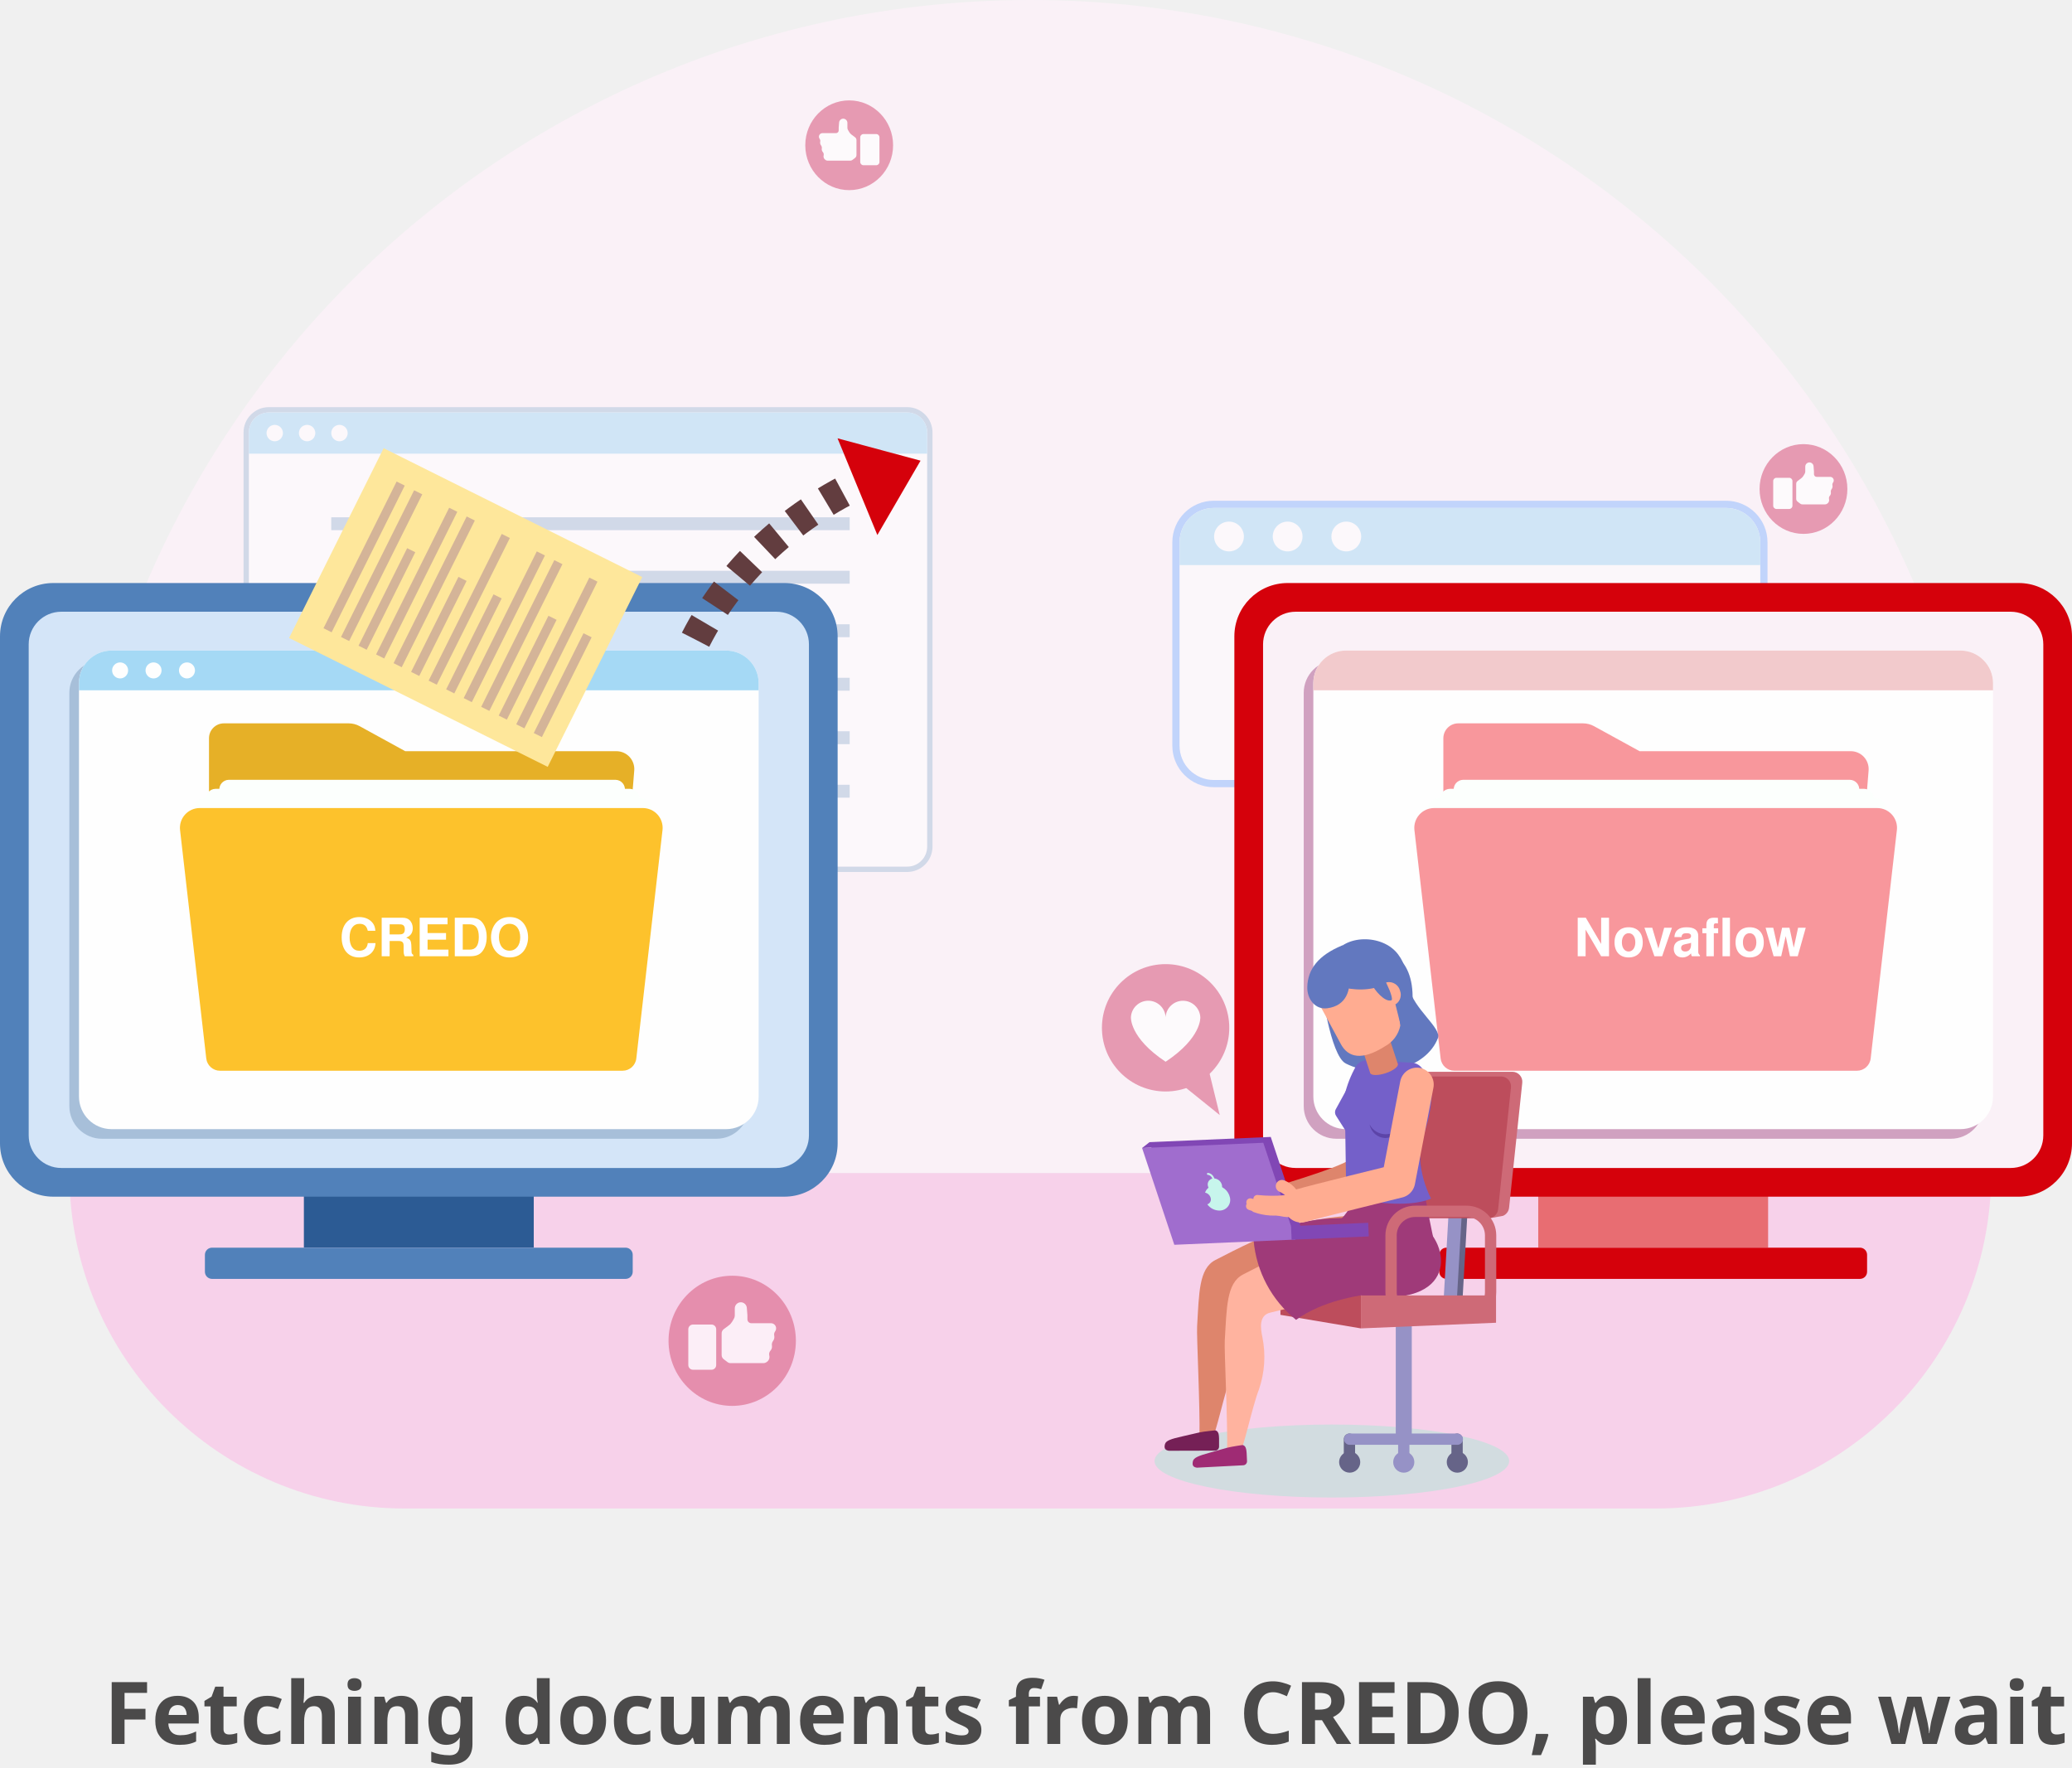
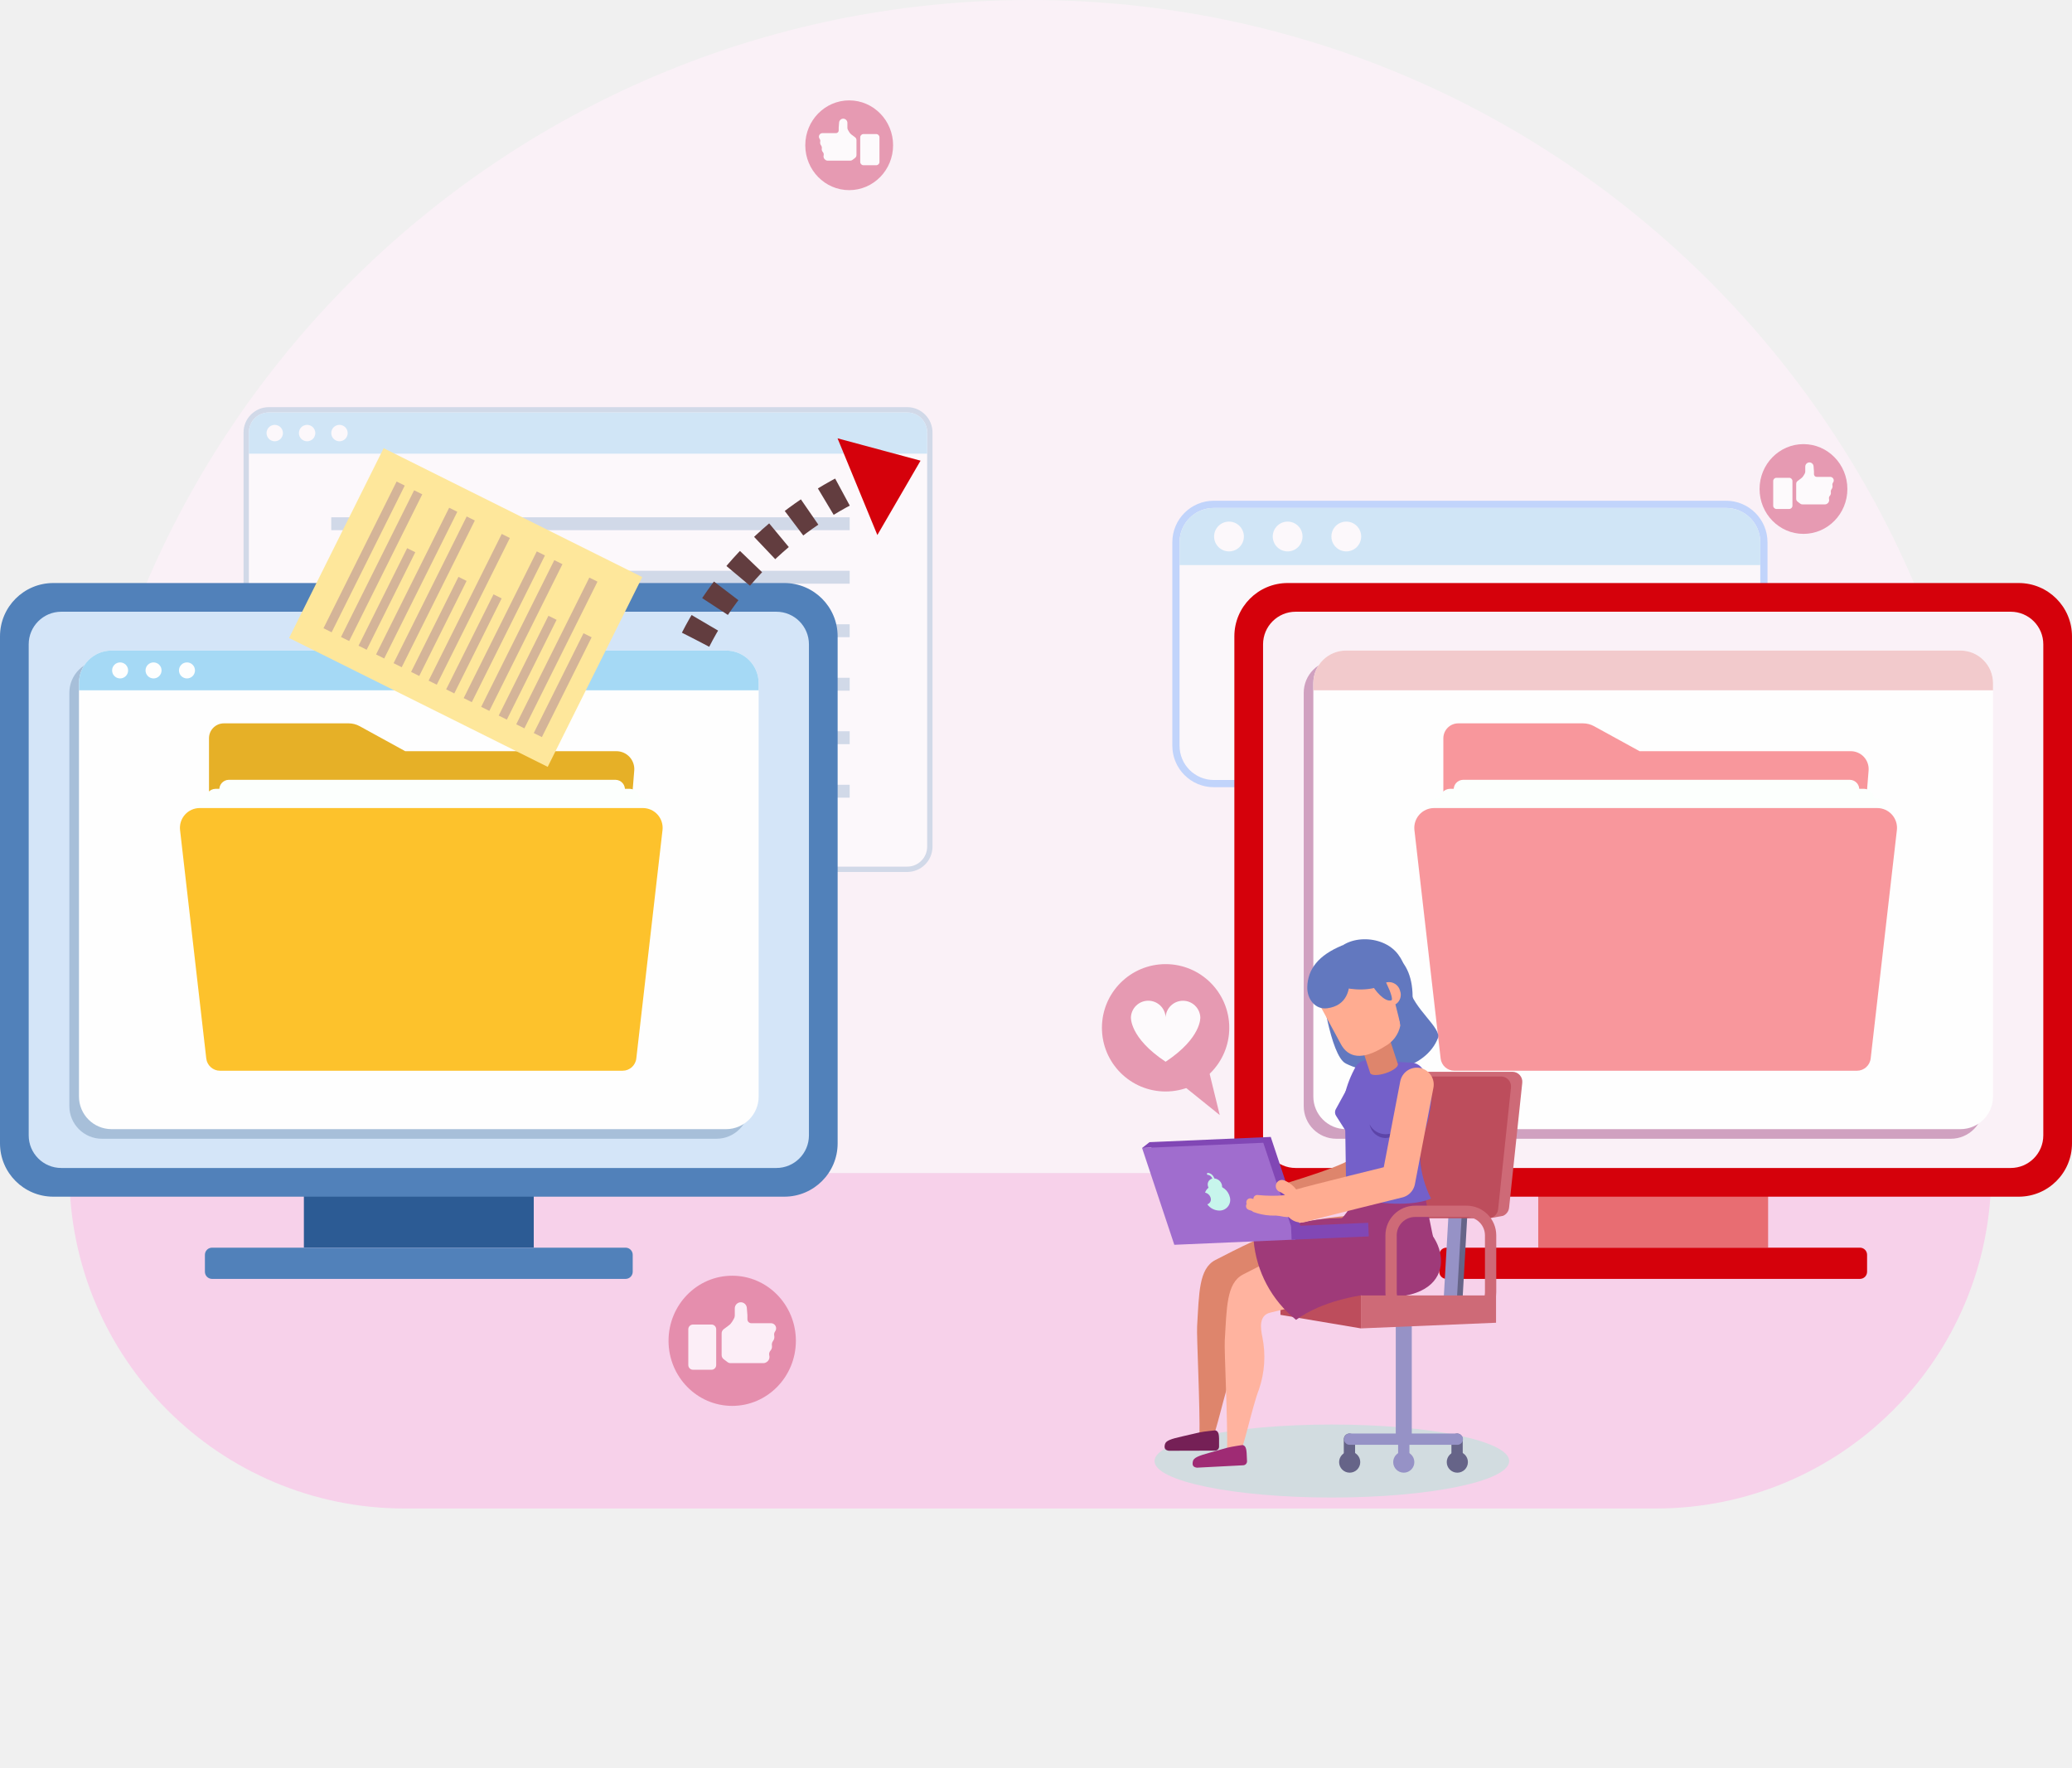
<svg xmlns="http://www.w3.org/2000/svg" width="431.251" height="367.937" viewBox="0 0 431.251 367.937">
  <g id="grp_1" data-name="Group 2837" transform="translate(-744.375 -356.063)">
-     <text id="Fetching_documents_from_CREDO_please_wait_" data-name="Fetching documents from CREDO, please wait…" transform="translate(960 719)" fill="#4b4a4a" font-size="18" font-family="ProximaNova-Bold, Proxima Nova" font-weight="700">
-       <tspan x="-194" y="0">Fetching documents from CREDO, please wait…</tspan>
-     </text>
    <g id="Group_1" data-name="Group 1" transform="translate(710 272.07)">
      <path id="Path_27398" data-name="Path 27398" d="M200,0h0C310.455,0,400,89.543,400,200v44.14H0V200C0,89.542,89.542,0,200,0Z" transform="translate(48.812 83.993)" fill="#faf1f7" />
      <path id="Path_27399" data-name="Path 27399" d="M0,0H400a69.8,69.8,0,0,1-69.8,69.8H69.8A69.8,69.8,0,0,1,0,0Z" transform="translate(48.812 328.132)" fill="#f7d1ea" />
    </g>
    <g id="Group_8" data-name="Group 8" transform="translate(710 272.07)">
      <g id="Group_4" data-name="Group 4" opacity="0.49">
        <g id="Rectangle_3" data-name="Rectangle 3" transform="translate(279.876 189.703)" fill="#fdfdfd" stroke="#87b5ff" stroke-linecap="round" stroke-linejoin="round" stroke-width="1.5">
          <rect width="120.873" height="56.618" rx="7.133" stroke="none" />
          <rect x="-0.75" y="-0.75" width="122.373" height="58.118" rx="7.883" fill="none" />
        </g>
        <g id="Group_2" data-name="Group 2" opacity="0.52">
          <rect id="Rectangle_4" data-name="Rectangle 4" width="86.214" height="3.547" transform="translate(297.206 212.465)" fill="#a7bfd9" />
          <rect id="Rectangle_5" data-name="Rectangle 5" width="86.214" height="3.547" transform="translate(297.206 221.855)" fill="#a7bfd9" />
          <rect id="Rectangle_6" data-name="Rectangle 6" width="86.214" height="3.547" transform="translate(297.206 231.245)" fill="#a7bfd9" />
        </g>
        <path id="Path_1" data-name="Path 1" d="M400.749,201.59v-4.753a7.133,7.133,0,0,0-7.133-7.134H287.009a7.134,7.134,0,0,0-7.133,7.134v4.753Z" fill="#a5d9f5" />
        <g id="Group_3" data-name="Group 3">
          <path id="Path_2" data-name="Path 2" d="M293.269,195.646a3.1,3.1,0,1,1-3.1-3.1A3.1,3.1,0,0,1,293.269,195.646Z" fill="#fefefe" />
          <path id="Path_3" data-name="Path 3" d="M305.475,195.646a3.1,3.1,0,1,1-3.1-3.1A3.1,3.1,0,0,1,305.475,195.646Z" fill="#fefefe" />
          <path id="Path_4" data-name="Path 4" d="M317.682,195.646a3.1,3.1,0,1,1-3.1-3.1A3.1,3.1,0,0,1,317.682,195.646Z" fill="#fefefe" />
        </g>
      </g>
      <g id="Group_7" data-name="Group 7" opacity="0.49">
        <g id="Rectangle_7" data-name="Rectangle 7" transform="translate(86.17 169.829)" fill="#fff" stroke="#a7bfd9" stroke-width="1.104">
          <rect width="141.185" height="94.526" rx="4.165" stroke="none" />
          <rect x="-0.552" y="-0.552" width="142.289" height="95.63" rx="4.717" fill="none" />
        </g>
        <path id="Path_5" data-name="Path 5" d="M227.355,178.413v-4.42a4.165,4.165,0,0,0-4.165-4.165H90.335a4.165,4.165,0,0,0-4.165,4.165v4.42Z" fill="#a5d9f5" />
        <g id="Group_5" data-name="Group 5">
          <path id="Path_6" data-name="Path 6" d="M93.266,174.121a1.709,1.709,0,1,1-1.709-1.709A1.709,1.709,0,0,1,93.266,174.121Z" fill="#fefefe" />
          <circle id="Ellipse_1" data-name="Ellipse 1" cx="1.709" cy="1.709" r="1.709" transform="translate(96.584 172.412)" fill="#fefefe" />
          <circle id="Ellipse_2" data-name="Ellipse 2" cx="1.709" cy="1.709" r="1.709" transform="translate(103.321 172.412)" fill="#fefefe" />
        </g>
        <g id="Group_6" data-name="Group 6">
          <rect id="Rectangle_8" data-name="Rectangle 8" width="107.901" height="2.683" transform="translate(103.321 191.647)" fill="#a7bfd9" />
          <rect id="Rectangle_9" data-name="Rectangle 9" width="107.901" height="2.683" transform="translate(103.321 202.781)" fill="#a7bfd9" />
          <rect id="Rectangle_10" data-name="Rectangle 10" width="107.901" height="2.683" transform="translate(103.321 213.914)" fill="#a7bfd9" />
          <rect id="Rectangle_11" data-name="Rectangle 11" width="107.901" height="2.683" transform="translate(103.321 225.047)" fill="#a7bfd9" />
          <rect id="Rectangle_12" data-name="Rectangle 12" width="107.901" height="2.683" transform="translate(103.321 236.18)" fill="#a7bfd9" />
          <rect id="Rectangle_13" data-name="Rectangle 13" width="107.901" height="2.683" transform="translate(103.321 247.314)" fill="#a7bfd9" />
        </g>
      </g>
    </g>
    <g id="Group_23" data-name="Group 23" transform="translate(710 272.07)">
      <g id="Group_15" data-name="Group 15">
        <g id="Group_9" data-name="Group 9">
          <rect id="Rectangle_14" data-name="Rectangle 14" width="47.845" height="26" transform="translate(97.622 317.648)" fill="#2c5b94" />
          <rect id="Rectangle_15" data-name="Rectangle 15" width="174.339" height="127.709" rx="11.093" transform="translate(34.375 205.329)" fill="#5181ba" />
          <path id="Rectangle_16" data-name="Rectangle 16" d="M6.786,0H155.609a6.785,6.785,0,0,1,6.785,6.785V108.979a6.785,6.785,0,0,1-6.785,6.785H6.785A6.785,6.785,0,0,1,0,108.979V6.786A6.786,6.786,0,0,1,6.786,0Z" transform="translate(40.347 211.301)" fill="#d4e5f8" />
          <rect id="Rectangle_17" data-name="Rectangle 17" width="89.04" height="6.5" rx="1.483" transform="translate(77.024 343.648)" fill="#5181ba" />
        </g>
        <g id="Group_13" data-name="Group 13">
          <path id="Path_7" data-name="Path 7" d="M183.485,221.384H55.6a6.79,6.79,0,0,0-6.791,6.79v86.019a6.79,6.79,0,0,0,6.791,6.79H183.485a6.79,6.79,0,0,0,6.791-6.79V228.174A6.79,6.79,0,0,0,183.485,221.384Z" fill="#a7bfd9" />
          <g id="Group_12" data-name="Group 12">
            <rect id="Rectangle_18" data-name="Rectangle 18" width="141.464" height="99.6" rx="6.791" transform="translate(50.812 219.384)" fill="#fefefe" />
            <g id="Group_11" data-name="Group 11">
              <path id="Path_8" data-name="Path 8" d="M192.276,227.648v-1.474a6.79,6.79,0,0,0-6.791-6.79H57.6a6.79,6.79,0,0,0-6.791,6.79v1.474Z" fill="#a5d9f5" />
              <g id="Group_10" data-name="Group 10">
                <path id="Path_9" data-name="Path 9" d="M61.041,223.516a1.667,1.667,0,1,1-1.666-1.667A1.666,1.666,0,0,1,61.041,223.516Z" fill="#fefefe" />
                <path id="Path_10" data-name="Path 10" d="M68,223.516a1.667,1.667,0,1,1-1.667-1.667A1.667,1.667,0,0,1,68,223.516Z" fill="#fefefe" />
                <path id="Path_11" data-name="Path 11" d="M74.958,223.516a1.667,1.667,0,1,1-1.667-1.667A1.666,1.666,0,0,1,74.958,223.516Z" fill="#fefefe" />
              </g>
            </g>
          </g>
        </g>
        <g id="Group_14" data-name="Group 14">
          <path id="Path_12" data-name="Path 12" d="M162.665,240.324H118.712l-9.483-5.207a4.743,4.743,0,0,0-2.283-.585H80.974a3.1,3.1,0,0,0-3.1,3.1v48.023h85.167l3.341-41.307A3.726,3.726,0,0,0,162.665,240.324Z" fill="#e6b027" />
          <path id="Path_13" data-name="Path 13" d="M159.634,279.093h-74.8a2.223,2.223,0,0,1-2.166-1.993l-2.621-28.531a1.99,1.99,0,0,1,1.926-2.287H162.5a1.99,1.99,0,0,1,1.925,2.287L161.8,277.1A2.224,2.224,0,0,1,159.634,279.093Z" fill="#fcfffd" />
          <path id="Path_14" data-name="Path 14" d="M162.379,283.285H82.3a2.381,2.381,0,0,1-2.319-2.133l-2.8-30.547a2.129,2.129,0,0,1,2.061-2.448h86.207A2.131,2.131,0,0,1,167.5,250.6L164.7,281.152A2.379,2.379,0,0,1,162.379,283.285Z" fill="#fcfffd" />
          <path id="Path_15" data-name="Path 15" d="M164.6,287.193H80.083a2.512,2.512,0,0,1-2.448-2.251l-2.96-32.237a2.247,2.247,0,0,1,2.175-2.584h90.978A2.248,2.248,0,0,1,170,252.705l-2.961,32.237A2.511,2.511,0,0,1,164.6,287.193Z" fill="#fcfffd" />
          <path id="Path_16" data-name="Path 16" d="M75.946,252.157h92.225a4.121,4.121,0,0,1,4.094,4.591l-5.454,47.528a2.881,2.881,0,0,1-2.861,2.552H80.168a2.881,2.881,0,0,1-2.862-2.552l-5.454-47.528A4.121,4.121,0,0,1,75.946,252.157Z" fill="#fdc22c" />
        </g>
      </g>
      <g id="Group_22" data-name="Group 22">
        <g id="Group_16" data-name="Group 16">
          <path id="Path_27400" data-name="Path 27400" d="M0,0H47.845V26H0Z" transform="translate(354.533 317.648)" fill="#e86d72" />
          <path id="Rectangle_20" data-name="Rectangle 20" d="M11.093,0H163.246a11.093,11.093,0,0,1,11.093,11.093V116.616a11.094,11.094,0,0,1-11.094,11.094H11.093A11.093,11.093,0,0,1,0,116.616V11.093A11.093,11.093,0,0,1,11.093,0Z" transform="translate(291.286 205.329)" fill="#d5010b" />
          <path id="Rectangle_21" data-name="Rectangle 21" d="M6.786,0H155.609a6.785,6.785,0,0,1,6.785,6.785V108.979a6.785,6.785,0,0,1-6.785,6.785H6.785A6.785,6.785,0,0,1,0,108.979V6.786A6.786,6.786,0,0,1,6.786,0Z" transform="translate(297.259 211.301)" fill="#faf1f7" />
          <rect id="Rectangle_22" data-name="Rectangle 22" width="89.04" height="6.5" rx="1.483" transform="translate(333.936 343.648)" fill="#d5010b" />
        </g>
        <g id="Group_20" data-name="Group 20">
          <path id="Path_17" data-name="Path 17" d="M440.4,221.384H312.514a6.79,6.79,0,0,0-6.79,6.79v86.019a6.79,6.79,0,0,0,6.79,6.79H440.4a6.791,6.791,0,0,0,6.791-6.79V228.174A6.791,6.791,0,0,0,440.4,221.384Z" fill="#d0a1c0" />
          <g id="Group_19" data-name="Group 19">
            <rect id="Rectangle_23" data-name="Rectangle 23" width="141.464" height="99.6" rx="6.791" transform="translate(307.724 219.384)" fill="#fefefe" />
            <g id="Group_18" data-name="Group 18">
              <path id="Path_18" data-name="Path 18" d="M449.188,227.648v-1.474a6.791,6.791,0,0,0-6.791-6.79H314.514a6.79,6.79,0,0,0-6.79,6.79v1.474Z" fill="#f2cacc" />
              <g id="Group_17" data-name="Group 17">
                <path id="Path_19" data-name="Path 19" d="M317.953,223.516a1.667,1.667,0,1,1-1.667-1.667A1.666,1.666,0,0,1,317.953,223.516Z" fill="#f2cacc" />
                <path id="Path_20" data-name="Path 20" d="M324.911,223.516a1.667,1.667,0,1,1-1.666-1.667A1.666,1.666,0,0,1,324.911,223.516Z" fill="#f2cacc" />
                <path id="Path_21" data-name="Path 21" d="M331.87,223.516a1.667,1.667,0,1,1-1.667-1.667A1.666,1.666,0,0,1,331.87,223.516Z" fill="#f2cacc" />
              </g>
            </g>
          </g>
        </g>
        <g id="Group_21" data-name="Group 21">
          <path id="Path_22" data-name="Path 22" d="M419.577,240.324H375.623l-9.482-5.207a4.746,4.746,0,0,0-2.283-.585H337.885a3.1,3.1,0,0,0-3.1,3.1v48.023h85.166l3.341-41.307A3.725,3.725,0,0,0,419.577,240.324Z" fill="#f8979c" />
          <path id="Path_23" data-name="Path 23" d="M416.546,279.093h-74.8a2.224,2.224,0,0,1-2.167-1.993l-2.62-28.531a1.99,1.99,0,0,1,1.925-2.287h80.52a1.99,1.99,0,0,1,1.925,2.287l-2.62,28.531A2.224,2.224,0,0,1,416.546,279.093Z" fill="#fcfffd" />
          <path id="Path_24" data-name="Path 24" d="M419.291,283.285H339.21a2.379,2.379,0,0,1-2.319-2.133l-2.8-30.547a2.129,2.129,0,0,1,2.061-2.448h86.207a2.129,2.129,0,0,1,2.061,2.448l-2.805,30.547A2.38,2.38,0,0,1,419.291,283.285Z" fill="#fcfffd" />
          <path id="Path_25" data-name="Path 25" d="M421.506,287.193H336.994a2.511,2.511,0,0,1-2.447-2.251l-2.961-32.237a2.248,2.248,0,0,1,2.175-2.584H424.74a2.248,2.248,0,0,1,2.175,2.584l-2.961,32.237A2.512,2.512,0,0,1,421.506,287.193Z" fill="#fcfffd" />
          <path id="Path_26" data-name="Path 26" d="M332.858,252.157h92.225a4.121,4.121,0,0,1,4.094,4.591l-5.454,47.528a2.881,2.881,0,0,1-2.862,2.552H337.079a2.881,2.881,0,0,1-2.861-2.552l-5.455-47.528A4.122,4.122,0,0,1,332.858,252.157Z" fill="#f8979c" />
        </g>
      </g>
    </g>
    <g id="Group_29" data-name="Group 29" transform="translate(710 272.07)">
      <g id="Group_24" data-name="Group 24">
        <rect id="Rectangle_24" data-name="Rectangle 24" width="44.127" height="60.141" transform="matrix(0.446, -0.895, 0.895, 0.446, 94.544, 216.762)" fill="#fee79b" />
        <rect id="Rectangle_25" data-name="Rectangle 25" width="34.113" height="1.892" transform="translate(101.706 214.737) rotate(-63.508)" fill="#d4b498" />
        <rect id="Rectangle_26" data-name="Rectangle 26" width="34.113" height="1.892" transform="matrix(0.446, -0.895, 0.895, 0.446, 105.353, 216.555)" fill="#d4b498" />
        <rect id="Rectangle_27" data-name="Rectangle 27" width="22.677" height="1.892" transform="translate(109 218.372) rotate(-63.508)" fill="#d4b498" />
        <rect id="Rectangle_28" data-name="Rectangle 28" width="34.113" height="1.892" transform="matrix(0.446, -0.895, 0.895, 0.446, 112.647, 220.19)" fill="#d4b498" />
        <rect id="Rectangle_29" data-name="Rectangle 29" width="34.113" height="1.892" transform="matrix(0.446, -0.895, 0.895, 0.446, 116.294, 222.007)" fill="#d4b498" />
        <rect id="Rectangle_30" data-name="Rectangle 30" width="22.097" height="1.892" transform="matrix(0.446, -0.895, 0.895, 0.446, 119.94, 223.825)" fill="#d4b498" />
        <rect id="Rectangle_31" data-name="Rectangle 31" width="34.113" height="1.892" transform="matrix(0.446, -0.895, 0.895, 0.446, 123.587, 225.643)" fill="#d4b498" />
        <rect id="Rectangle_32" data-name="Rectangle 32" width="22.097" height="1.892" transform="matrix(0.446, -0.895, 0.895, 0.446, 127.234, 227.46)" fill="#d4b498" />
        <rect id="Rectangle_33" data-name="Rectangle 33" width="34.113" height="1.892" transform="translate(130.881 229.278) rotate(-63.508)" fill="#d4b498" />
        <rect id="Rectangle_34" data-name="Rectangle 34" width="34.113" height="1.892" transform="matrix(0.446, -0.895, 0.895, 0.446, 134.528, 231.095)" fill="#d4b498" />
        <rect id="Rectangle_35" data-name="Rectangle 35" width="23.205" height="1.892" transform="translate(138.174 232.913) rotate(-63.508)" fill="#d4b498" />
        <rect id="Rectangle_36" data-name="Rectangle 36" width="34.113" height="1.892" transform="matrix(0.446, -0.895, 0.895, 0.446, 141.821, 234.73)" fill="#d4b498" />
        <rect id="Rectangle_37" data-name="Rectangle 37" width="23.205" height="1.892" transform="translate(145.468 236.548) rotate(-63.508)" fill="#d4b498" />
      </g>
    </g>
    <g id="Group_30" data-name="Group 30" transform="translate(710 272.07)">
      <path id="Path_27" data-name="Path 27" d="M179.151,217.114c7.863-15.443,21.771-27.826,39.209-34.74" fill="none" stroke="#623d3f" stroke-width="6.398" stroke-dasharray="4" />
      <path id="Path_29" data-name="Path 29" d="M328.386,211.768,309.053,221.78l16.2,7.609Z" transform="matrix(0.087, -0.996, 0.996, 0.087, -30.798, 483.86)" fill="#d5010b" />
    </g>
    <g id="Group_60" data-name="Group 60" transform="translate(710 272.07)">
      <g id="Group_58" data-name="Group 58">
        <g id="Group_33" data-name="Group 33">
          <g id="Group_31" data-name="Group 31">
            <rect id="Rectangle_94" data-name="Rectangle 94" width="2.55" height="26.026" transform="translate(338.66 356.475) rotate(-176.758)" fill="#666488" />
            <rect id="Rectangle_95" data-name="Rectangle 95" width="2.748" height="26.026" transform="matrix(-0.998, -0.057, 0.057, -0.998, 337.486, 356.408)" fill="#9692c6" />
          </g>
          <g id="Group_32" data-name="Group 32">
            <path id="Path_30" data-name="Path 30" d="M324.51,334.26l.411-24.79c.913-2.288,3.267-2.427,4.328-2.427h19.9a2.072,2.072,0,0,1,2.061,2.29l-2.744,25.992a2.076,2.076,0,0,1-1.266,1.7l-2.765.5,1.162-.977h-19.03A2.072,2.072,0,0,1,324.51,334.26Z" fill="#ce6a77" />
            <path id="Path_31" data-name="Path 31" d="M324.22,337.526h19.9a2.073,2.073,0,0,0,2.061-1.854l2.677-25.363a2.072,2.072,0,0,0-2.061-2.289H326.9a2.073,2.073,0,0,0-2.061,1.854l-2.677,25.362A2.072,2.072,0,0,0,324.22,337.526Z" fill="#bd4d5c" />
          </g>
        </g>
        <path id="Path_32" data-name="Path 32" d="M317.63,353.59v6.859l-16.755-2.82v-4.08Z" fill="#bd4d5c" />
        <ellipse id="Ellipse_3" data-name="Ellipse 3" cx="36.91" cy="7.597" rx="36.91" ry="7.597" transform="translate(274.668 380.455)" fill="#d2dce0" />
        <g id="Group_52" data-name="Group 52">
          <g id="Group_35" data-name="Group 35">
            <path id="Path_33" data-name="Path 33" d="M322.983,337.159c-.366-.056-.516-.063-.756-.089a54.753,54.753,0,0,0-17.855,1.676c-4.9,1.262-13.209,5.473-17.072,7.491-3.422,1.788-3.353,6.923-3.767,13.778-.127,2.1.643,16.759.485,23.094.639-.118,1.694.007,2.736-.162.6-.1,2.45-9.1,3.91-12.852a20.872,20.872,0,0,0,.7-10.838c-.415-1.936-.734-4.541,1.629-5.1,11.256-2.658,19.232-5.258,27.828-5.9C321.658,344.088,322.17,341.337,322.983,337.159Z" fill="#de856c" />
            <g id="Group_34" data-name="Group 34">
              <path id="Path_34" data-name="Path 34" d="M277.638,385.915l9.639-.027a.824.824,0,0,0,.824-.823l0-1.725c-.024-.726-.089-1.535-.786-1.67,0,0-2.321.213-3.3.43-1.276.282-1.906.449-3.538.815-2.42.544-3.43.893-3.632,1.62C276.567,385.538,277.01,385.8,277.638,385.915Z" fill="#752056" />
            </g>
          </g>
          <g id="Group_37" data-name="Group 37">
            <path id="Path_35" data-name="Path 35" d="M328.738,340.172c-.366-.057-.516-.063-.756-.089a54.772,54.772,0,0,0-17.854,1.676c-4.9,1.262-13.21,5.473-17.073,7.491-3.421,1.788-3.353,6.923-3.767,13.778-.127,2.1.643,16.759.485,23.094.639-.118,1.694.007,2.736-.162.6-.1,2.45-9.1,3.91-12.852a20.872,20.872,0,0,0,.7-10.838c-.415-1.936-.734-4.541,1.629-5.1,11.256-2.657,19.232-5.258,27.828-5.9C327.414,347.1,327.925,344.35,328.738,340.172Z" fill="#ffb39f" />
            <g id="Group_36" data-name="Group 36">
              <path id="Path_36" data-name="Path 36" d="M283.513,389.435l9.626-.5a.824.824,0,0,0,.782-.863l-.081-1.722c-.059-.724-.164-1.53-.867-1.63,0,0-2.308.328-3.277.592-1.261.345-1.881.542-3.493.989-2.391.662-3.382,1.06-3.549,1.8C282.424,389.111,282.879,389.352,283.513,389.435Z" fill="#9f2b74" />
            </g>
          </g>
          <g id="Group_38" data-name="Group 38">
            <path id="Path_37" data-name="Path 37" d="M317.318,330.728s-1.966,6.734-5.621,8.185c0,0,20.607,8.078,21.709,5.906,0,0-3-12.77-3.452-20.08Z" fill="#9f3a79" />
            <path id="Path_38" data-name="Path 38" d="M329.889,338.57c6.526,4.246,8.234,17.861-12.259,15.02,0,0-7.98,1.011-13.5,5.084a23.852,23.852,0,0,1-8.841-16.57,38.252,38.252,0,0,1,16.345-4.543C323.92,337.009,329.889,338.57,329.889,338.57Z" fill="#9f3a79" />
          </g>
          <g id="Group_41" data-name="Group 41">
            <path id="Path_39" data-name="Path 39" d="M318.593,309.44s.6,15.215-.576,18.17c-.766,1.933-14.331,5.858-18.084,7.037" fill="none" stroke="#de856c" stroke-width="7.176" />
            <g id="Group_40" data-name="Group 40">
              <g id="Group_39" data-name="Group 39">
                <path id="Path_40" data-name="Path 40" d="M295.712,335.135s-1.878.392-4.154,3.448" fill="none" stroke="#de856c" stroke-linecap="round" stroke-linejoin="round" stroke-width="1.7" />
                <path id="Path_41" data-name="Path 41" d="M296.673,334.049a7.29,7.29,0,0,0-5.221,3.257" fill="none" stroke="#de856c" stroke-linecap="round" stroke-linejoin="round" stroke-width="1.7" />
                <path id="Path_42" data-name="Path 42" d="M297.182,336.1a13.4,13.4,0,0,0-5.4,3.235" fill="none" stroke="#de856c" stroke-linecap="round" stroke-linejoin="round" stroke-width="1.7" />
                <path id="Path_43" data-name="Path 43" d="M298.26,336.514c-1.181.218-3.121.915-5.983,3.585" fill="none" stroke="#de856c" stroke-linecap="round" stroke-linejoin="round" stroke-width="1.7" />
              </g>
              <path id="Path_44" data-name="Path 44" d="M301.4,336.1c1.278-1.145.415-4.052.415-4.052a17.2,17.2,0,0,0-7.957,2.088l.726,1.675a4.244,4.244,0,0,0,1.4,1.927C296.915,338.346,300.2,337.176,301.4,336.1Z" fill="#de856c" />
              <path id="Path_45" data-name="Path 45" d="M296.995,338.7s3.649-1.728,4.126-2.947" fill="none" stroke="#de856c" stroke-linecap="round" stroke-linejoin="round" stroke-width="1.7" />
            </g>
          </g>
          <path id="Path_46" data-name="Path 46" d="M309.354,289.006s1.85,14.675,5.127,16.32c6.989,3.508,16.694,1.071,19.166-5.274.825-2.119-5.142-6.175-5.988-10.507C326.71,284.684,309.354,289.006,309.354,289.006Z" fill="#6278bf" />
          <g id="Group_42" data-name="Group 42">
            <path id="Path_47" data-name="Path 47" d="M319.094,304.647l9.111.5a2.875,2.875,0,0,1,1.994.981c2.635,2.987,2.317,5.876,1.778,9.216-.564,3.5-2.211,6.348-2.032,10.07a22.143,22.143,0,0,0,2.269,8.011s-2.435,1.368-8.618,1.026-9.028-1.966-9.028-1.966l-.311-20.677a22.931,22.931,0,0,1,2.333-5.915A2.793,2.793,0,0,1,319.094,304.647Z" fill="#7460c9" />
            <path id="Path_48" data-name="Path 48" d="M322.743,320.04a3.724,3.724,0,0,1-3.3-2.037,3.4,3.4,0,0,0,3.291,2.825,3.578,3.578,0,0,0,3.394-2.586A4.016,4.016,0,0,1,322.743,320.04Z" fill="#5c44a8" />
            <path id="Path_49" data-name="Path 49" d="M314.872,310.321l-2.473,4.514a1.327,1.327,0,0,0,.06,1.381l2.682,4.2,3.559-2.869Z" fill="#7460c9" />
          </g>
          <g id="Group_46" data-name="Group 46">
            <g id="Group_43" data-name="Group 43">
              <path id="Path_50" data-name="Path 50" d="M325.308,305.418l-2.122-6.5-5.762,1.881,2.134,6.5Z" fill="#de856c" />
              <path id="Path_51" data-name="Path 51" d="M325.308,305.418c.178.546-.964,1.41-2.552,1.928s-3.019.495-3.2-.051.964-1.41,2.552-1.928S325.129,304.871,325.308,305.418Z" fill="#de856c" />
            </g>
            <g id="Group_45" data-name="Group 45">
              <path id="Path_52" data-name="Path 52" d="M313.5,301.373c1.49,2.659,4.3,3.441,9.14.364a6.291,6.291,0,0,0,3.18-4.286l-1.25-11.514a2.592,2.592,0,0,0-3.329-1.876l-11.586,3.782a2.592,2.592,0,0,0-1.6,3.443S313.5,301.364,313.5,301.373Z" fill="#ffac91" />
              <g id="Group_44" data-name="Group 44">
                <path id="Path_53" data-name="Path 53" d="M321.924,281.472s6.834.925,6.444,10.826c-.077,1.971-2.53,4.82-2.53,4.82Z" fill="#6278bf" />
                <path id="Path_54" data-name="Path 54" d="M309.655,287.843s7.634,4.646,14.924.031c0,0,4.072-.852.8-5.246s-11.466-4.147-13.5.344C310.221,286.623,309.655,287.843,309.655,287.843Z" fill="#6278bf" />
                <path id="Path_55" data-name="Path 55" d="M306.465,289.382c.109-3.688,2.278-6.594,7.327-8.657,0,0,4.973,12.007-3.17,13.1C308.117,294.157,306.391,291.909,306.465,289.382Z" fill="#6278bf" />
                <path id="Path_56" data-name="Path 56" d="M325.787,290.225a2.4,2.4,0,0,0-2.815-1.8c-1.062.3.733,5.325,2.018,4.478A2.366,2.366,0,0,0,325.787,290.225Z" fill="#ffac91" />
                <path id="Path_57" data-name="Path 57" d="M319.912,288.831l2.529-1.318,1.173,2.622c.755,1.983.383,2.023.358,2.031C322.579,292.652,320.329,289.9,319.912,288.831Z" fill="#6278bf" />
              </g>
            </g>
          </g>
          <g id="Group_48" data-name="Group 48">
            <path id="Path_58" data-name="Path 58" d="M272.08,322.906l1.552-1.215,2.66-.115,22.566-.972,6.708,20.144-25.226,1.087-6.331-19.012Z" fill="#8147b5" />
            <path id="Path_59" data-name="Path 59" d="M278.788,343.05l25.226-1.087-6.708-20.144-25.226,1.087Z" fill="#a06dce" />
            <g id="Group_47" data-name="Group 47">
              <path id="Path_60" data-name="Path 60" d="M285.776,328.294s1.005.024,1.265,1.386" fill="none" stroke="#c7f5ec" stroke-linecap="round" stroke-linejoin="round" stroke-width="0.401" />
              <path id="Path_61" data-name="Path 61" d="M285.768,330.761a1.767,1.767,0,0,0,1.747,1.4,1.236,1.236,0,0,0,1.19-1.519,1.768,1.768,0,0,0-1.748-1.4A1.235,1.235,0,0,0,285.768,330.761Z" fill="#c7f5ec" />
              <path id="Path_62" data-name="Path 62" d="M286.374,333.369a1.535,1.535,0,0,0-1.185-1.177,2.188,2.188,0,0,1,2.047-1.491,3.165,3.165,0,0,1,3.129,2.506,2.213,2.213,0,0,1-2.131,2.72,3.128,3.128,0,0,1-2.58-1.3A1.06,1.06,0,0,0,286.374,333.369Z" fill="#c7f5ec" />
            </g>
            <rect id="Rectangle_96" data-name="Rectangle 96" width="16.074" height="2.835" transform="matrix(-0.999, 0.043, -0.043, -0.999, 319.263, 341.306)" fill="#8147b5" />
          </g>
          <g id="Group_51" data-name="Group 51">
            <g id="Group_50" data-name="Group 50">
              <path id="Path_63" data-name="Path 63" d="M329.265,309.7l-3.856,20.08s-17.753,4.368-20.225,5.116" fill="none" stroke="#ffac91" stroke-linecap="round" stroke-linejoin="round" stroke-width="7.03" />
              <g id="Group_49" data-name="Group 49">
                <path id="Path_64" data-name="Path 64" d="M301.187,330.834a4.481,4.481,0,0,1,2.557,2.57" fill="none" stroke="#ffac91" stroke-linecap="round" stroke-linejoin="round" stroke-width="2.562" />
                <path id="Path_65" data-name="Path 65" d="M304.792,332.814a2.239,2.239,0,0,1,1.427,1.2c.241.512.52,1.935-.065,2.3a7.217,7.217,0,0,1-5.269.776c-1.141-.161-1.548-.238-1.377-1.314a13.966,13.966,0,0,1,.423-1.892,1.6,1.6,0,0,1,1.3-1.052A8.518,8.518,0,0,1,304.792,332.814Z" fill="#ffac91" />
                <path id="Path_66" data-name="Path 66" d="M301.775,333.568a31.039,31.039,0,0,1-5.713-.061" fill="none" stroke="#ffac91" stroke-linecap="round" stroke-linejoin="round" stroke-width="1.644" />
                <path id="Path_67" data-name="Path 67" d="M300.918,334.749a16.307,16.307,0,0,1-6.319-.551" fill="none" stroke="#ffac91" stroke-linecap="round" stroke-linejoin="round" stroke-width="1.644" />
                <path id="Path_68" data-name="Path 68" d="M300.19,336.04a18.83,18.83,0,0,1-5.654-1.046" fill="none" stroke="#ffac91" stroke-linecap="round" stroke-linejoin="round" stroke-width="1.644" />
                <path id="Path_69" data-name="Path 69" d="M302,335.865a11.249,11.249,0,0,1-6.39-.388" fill="none" stroke="#ffac91" stroke-linecap="round" stroke-linejoin="round" stroke-width="1.644" />
              </g>
            </g>
          </g>
        </g>
        <g id="Group_56" data-name="Group 56">
          <g id="Group_53" data-name="Group 53">
            <path id="Path_70" data-name="Path 70" d="M313.088,388.276a2.2,2.2,0,1,0,2.2-2.2A2.2,2.2,0,0,0,313.088,388.276Z" fill="#666488" />
            <line id="Line_1" data-name="Line 1" y2="4.774" transform="translate(315.238 383.502)" fill="none" stroke="#666488" stroke-linecap="round" stroke-linejoin="round" stroke-width="2.352" />
          </g>
          <g id="Group_54" data-name="Group 54">
            <circle id="Ellipse_4" data-name="Ellipse 4" cx="2.202" cy="2.202" r="2.202" transform="translate(335.49 386.074)" fill="#666488" />
            <line id="Line_2" data-name="Line 2" y2="4.774" transform="translate(337.641 383.502)" fill="none" stroke="#666488" stroke-linecap="round" stroke-linejoin="round" stroke-width="2.352" />
          </g>
          <line id="Line_3" data-name="Line 3" y2="26.007" transform="translate(326.547 356.431)" fill="none" stroke="#9692c6" stroke-linecap="round" stroke-linejoin="round" stroke-width="3.333" />
          <line id="Line_4" data-name="Line 4" x2="22.403" transform="translate(315.29 383.502)" fill="none" stroke="#9692c6" stroke-linecap="round" stroke-linejoin="round" stroke-width="2.352" />
          <g id="Group_55" data-name="Group 55">
            <path id="Path_71" data-name="Path 71" d="M324.345,388.276a2.2,2.2,0,1,0,2.2-2.2A2.2,2.2,0,0,0,324.345,388.276Z" fill="#9692c6" />
            <line id="Line_5" data-name="Line 5" y2="4.55" transform="translate(326.547 383.502)" fill="none" stroke="#9692c6" stroke-linecap="round" stroke-linejoin="round" stroke-width="2.352" />
          </g>
        </g>
        <g id="Group_57" data-name="Group 57">
          <path id="Path_72" data-name="Path 72" d="M317.63,360.448l28.121-1.176V353.59H317.63Z" fill="#ce6a77" />
          <path id="Rectangle_97" data-name="Rectangle 97" d="M5.009,0h10.7a5.008,5.008,0,0,1,5.008,5.008V16.822a5.008,5.008,0,0,1-5.008,5.008H5.009A5.009,5.009,0,0,1,0,16.822V5.009A5.009,5.009,0,0,1,5.009,0Z" transform="translate(344.619 357.912) rotate(180)" fill="none" stroke="#ce6a77" stroke-width="2.352" />
        </g>
      </g>
      <g id="Group_59" data-name="Group 59" opacity="0.64">
        <path id="Path_73" data-name="Path 73" d="M288.242,316.05l-7.667-6.18,5.375-3.18Z" fill="#db698b" />
        <circle id="Ellipse_5" data-name="Ellipse 5" cx="13.252" cy="13.252" r="13.252" transform="translate(263.723 284.64)" fill="#db698b" />
        <path id="Path_74" data-name="Path 74" d="M284.2,295.689a3.616,3.616,0,0,0-7.222,0,3.615,3.615,0,0,0-7.221,0s-.336,4.259,7.221,9.266C284.533,299.948,284.2,295.689,284.2,295.689Z" fill="#fff" />
      </g>
    </g>
    <g id="Group_88" data-name="Group 88" transform="translate(710 272.07)">
      <g id="Group_83" data-name="Group 83" opacity="0.64">
        <ellipse id="Ellipse_8" data-name="Ellipse 8" cx="13.252" cy="13.545" rx="13.252" ry="13.545" transform="translate(173.519 349.486)" fill="#db698b" />
        <g id="Group_82" data-name="Group 82">
          <rect id="Rectangle_99" data-name="Rectangle 99" width="5.806" height="9.409" rx="0.978" transform="translate(177.633 359.646)" fill="#fff" />
          <path id="Path_121" data-name="Path 121" d="M194.863,359.368h-4.126a.807.807,0,0,1-.8-.816v-.72l0-.1-.121-1.542a1.267,1.267,0,0,0-1.251-1.181h0a1.269,1.269,0,0,0-1.256,1.283v1.474a1.307,1.307,0,0,1-.2.694l-.348.59a2.571,2.571,0,0,1-.68.758c-.445.332-1.093.818-1.093.818a1.076,1.076,0,0,0-.418.854v4.515a1.076,1.076,0,0,0,.421.856l.812.618a1.032,1.032,0,0,0,.624.211h6.864a1.04,1.04,0,0,0,.594-.189,1.267,1.267,0,0,0,.6-1.42,1.115,1.115,0,0,1,.255-1,1.267,1.267,0,0,0,.3-1.044,1.22,1.22,0,0,1,.211-.93,1.379,1.379,0,0,0,.261-1.174,1.089,1.089,0,0,1,.2-.861A1.069,1.069,0,0,0,194.863,359.368Z" fill="#fff" />
        </g>
      </g>
      <g id="Group_85" data-name="Group 85" opacity="0.64">
        <ellipse id="Ellipse_9" data-name="Ellipse 9" cx="9.138" cy="9.34" rx="9.138" ry="9.34" transform="translate(201.981 104.884)" fill="#db698b" />
        <g id="Group_84" data-name="Group 84">
          <rect id="Rectangle_100" data-name="Rectangle 100" width="4.004" height="6.488" rx="0.674" transform="translate(217.421 118.379) rotate(180)" fill="#fff" />
          <path id="Path_122" data-name="Path 122" d="M205.54,111.7h2.845a.556.556,0,0,0,.55-.562v-.5l0-.07.083-1.064a.874.874,0,0,1,.863-.814h0a.875.875,0,0,1,.866.885v1.016a.9.9,0,0,0,.138.479l.24.406a1.783,1.783,0,0,0,.469.524c.307.228.753.564.753.564a.738.738,0,0,1,.288.588v3.113a.741.741,0,0,1-.29.591l-.56.426a.707.707,0,0,1-.43.146h-4.733a.72.72,0,0,1-.41-.13.875.875,0,0,1-.412-.98.77.77,0,0,0-.176-.69.874.874,0,0,1-.206-.72.849.849,0,0,0-.145-.642.949.949,0,0,1-.181-.809.751.751,0,0,0-.14-.594A.737.737,0,0,1,205.54,111.7Z" fill="#fff" />
        </g>
      </g>
      <g id="Group_87" data-name="Group 87" opacity="0.64">
        <ellipse id="Ellipse_10" data-name="Ellipse 10" cx="9.138" cy="9.34" rx="9.138" ry="9.34" transform="translate(400.599 176.421)" fill="#db698b" />
        <g id="Group_86" data-name="Group 86">
          <rect id="Rectangle_101" data-name="Rectangle 101" width="4.004" height="6.488" rx="0.674" transform="translate(403.436 183.428)" fill="#fff" />
          <path id="Path_123" data-name="Path 123" d="M415.317,183.236h-2.845a.556.556,0,0,1-.55-.563v-.5l0-.07-.083-1.063a.874.874,0,0,0-.863-.815h0a.876.876,0,0,0-.866.886v1.016a.893.893,0,0,1-.138.478l-.24.407a1.779,1.779,0,0,1-.469.523l-.753.564a.74.74,0,0,0-.289.589V187.8a.741.741,0,0,0,.291.59l.56.426a.707.707,0,0,0,.43.146h4.733a.72.72,0,0,0,.41-.13.875.875,0,0,0,.412-.98.77.77,0,0,1,.175-.689.873.873,0,0,0,.207-.72.844.844,0,0,1,.145-.642.955.955,0,0,0,.181-.81.749.749,0,0,1,.14-.593A.737.737,0,0,0,415.317,183.236Z" fill="#fff" />
        </g>
      </g>
    </g>
-     <text id="Novaflow" transform="translate(1072 555.07)" fill="#fff" font-size="11" font-family="Helvetica-Bold, Helvetica" font-weight="700">
-       <tspan x="0" y="0">Novaflow</tspan>
-     </text>
-     <text id="Credo" transform="translate(815 555.07)" fill="#fff" font-size="11" font-family="Helvetica-Bold, Helvetica" font-weight="700">
-       <tspan x="0" y="0">CREDO</tspan>
-     </text>
  </g>
</svg>
